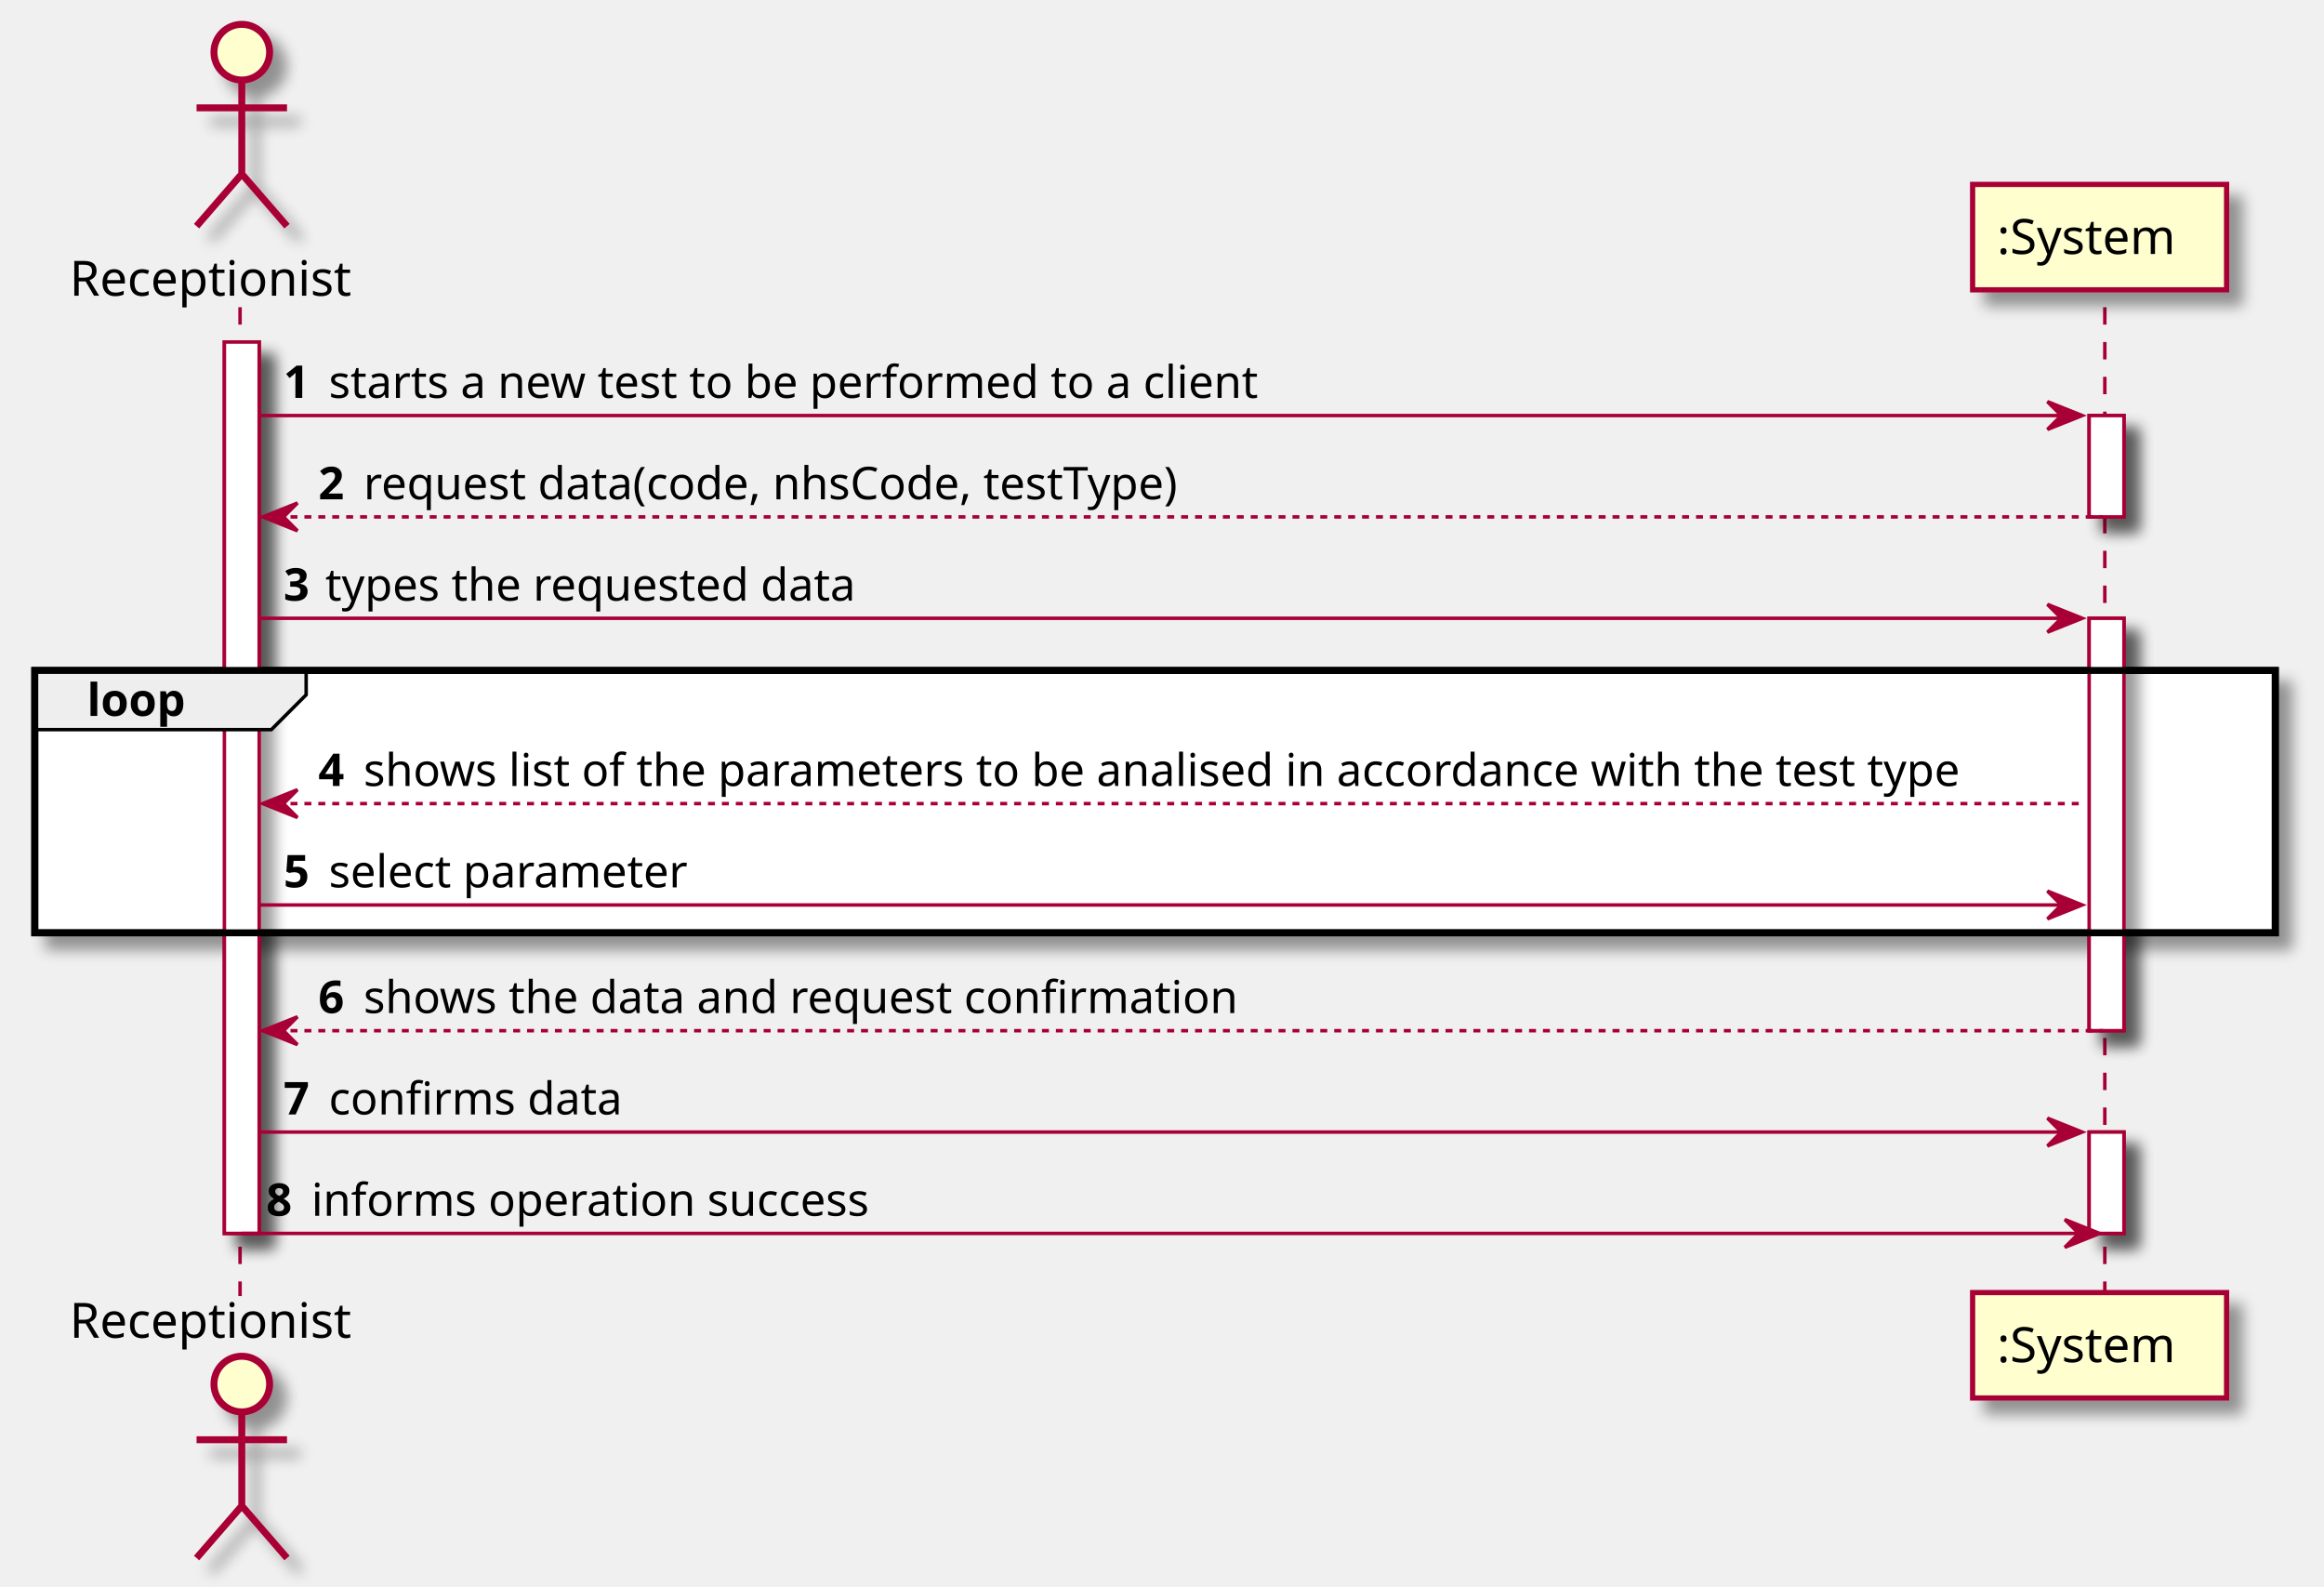
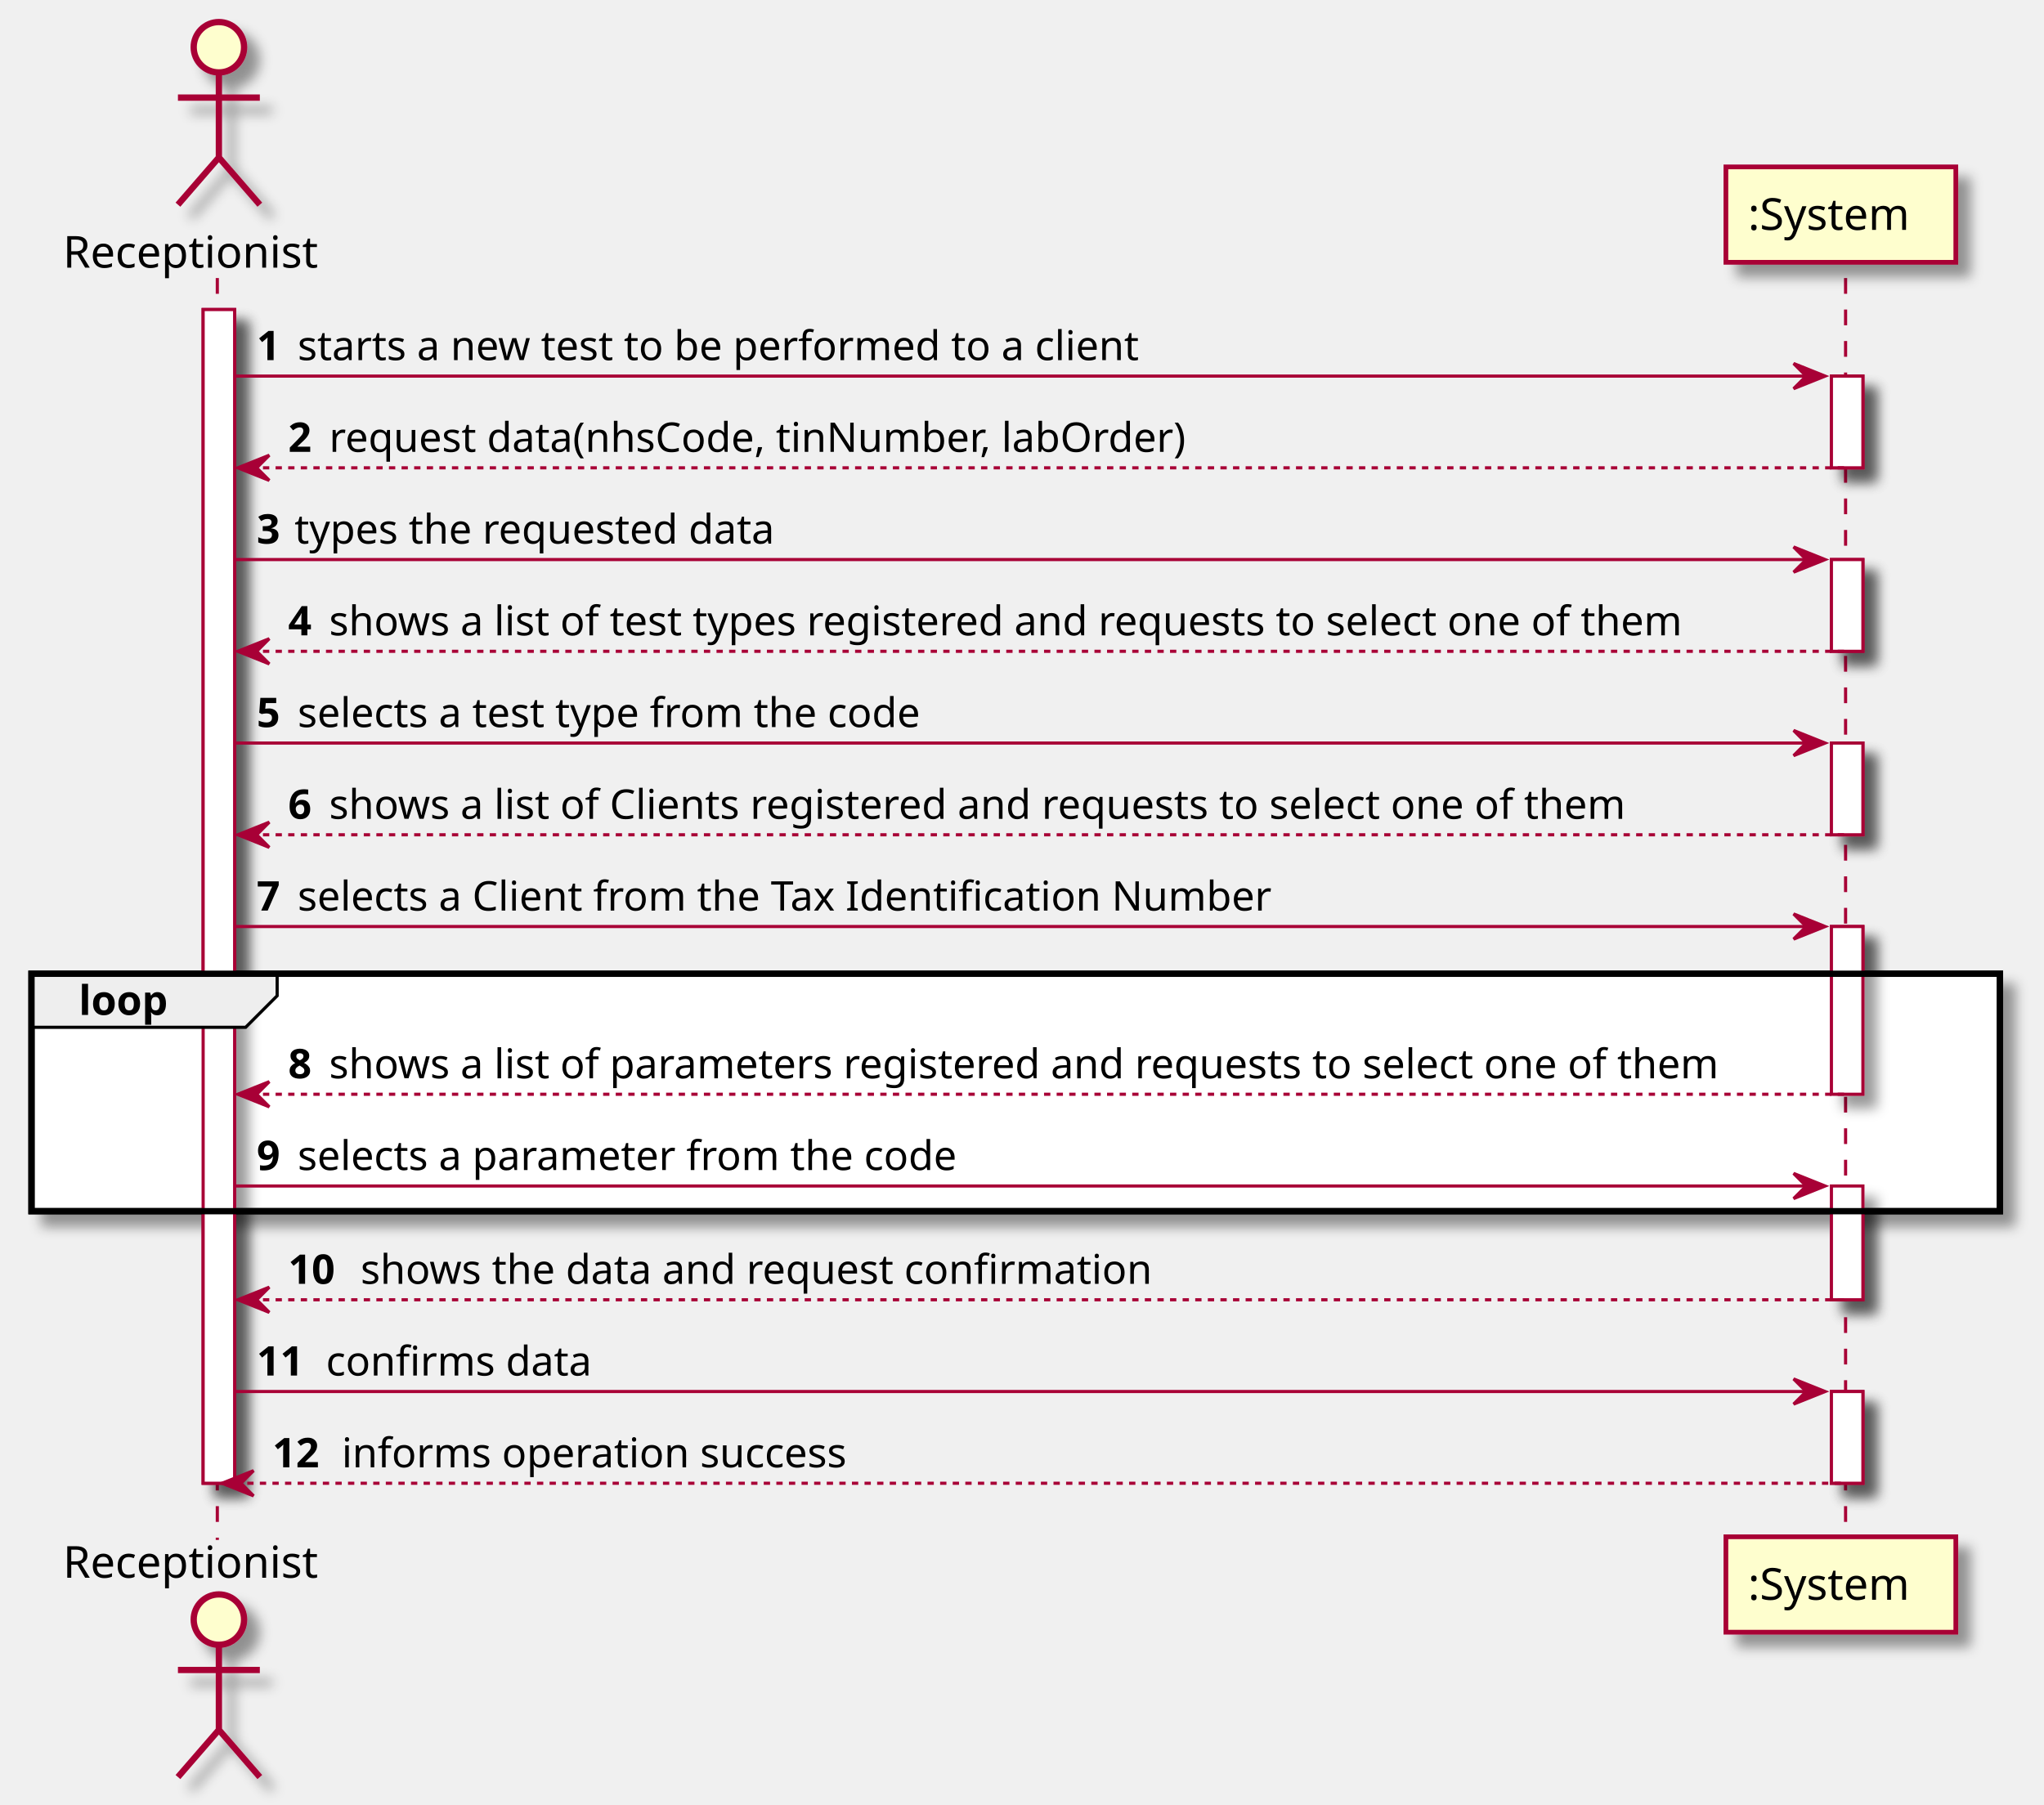
- <svg xmlns="http://www.w3.org/2000/svg" contentScriptType="application/ecmascript" contentStyleType="text/css" height="456px" preserveAspectRatio="none" style="width:668px;height:456px;background:#FFFFFF;" version="1.1" viewBox="0 0 668 456" width="668px" zoomAndPan="magnify">
+ <svg xmlns="http://www.w3.org/2000/svg" contentScriptType="application/ecmascript" contentStyleType="text/css" height="573px" preserveAspectRatio="none" style="width:649px;height:573px;background:#FFFFFF;" version="1.1" viewBox="0 0 649 573" width="649px" zoomAndPan="magnify">
  <defs>
-     <filter height="300%" id="f15arabjrpsz4x" width="300%" x="-1" y="-1">
+     <filter height="300%" id="f1h7i6z4cuygkr" width="300%" x="-1" y="-1">
      <feGaussianBlur result="blurOut" stdDeviation="2.0" />
      <feColorMatrix in="blurOut" result="blurOut2" type="matrix" values="0 0 0 0 0 0 0 0 0 0 0 0 0 0 0 0 0 0 .4 0" />
      <feOffset dx="4.0" dy="4.0" in="blurOut2" result="blurOut3" />
      <feBlend in="SourceGraphic" in2="blurOut3" mode="normal" />
    </filter>
  </defs>
  <g>
-     <rect fill="#FFFFFF" filter="url(#f15arabjrpsz4x)" height="256.195" style="stroke:#A80036;stroke-width:1.0;" width="10" x="64.5" y="98.297" />
-     <rect fill="#FFFFFF" filter="url(#f15arabjrpsz4x)" height="29.133" style="stroke:#A80036;stroke-width:1.0;" width="10" x="600.5" y="119.43" />
-     <rect fill="#FFFFFF" filter="url(#f15arabjrpsz4x)" height="118.531" style="stroke:#A80036;stroke-width:1.0;" width="10" x="600.5" y="177.695" />
-     <rect fill="#FFFFFF" filter="url(#f15arabjrpsz4x)" height="29.133" style="stroke:#A80036;stroke-width:1.0;" width="10" x="600.5" y="325.359" />
-     <rect fill="#FFFFFF" filter="url(#f15arabjrpsz4x)" height="75.398" style="stroke:#000000;stroke-width:2.0;" width="644" x="10" y="192.695" />
-     <line style="stroke:#A80036;stroke-width:1.0;stroke-dasharray:5.0,5.0;" x1="69" x2="69" y1="88.297" y2="372.492" />
-     <line style="stroke:#A80036;stroke-width:1.0;stroke-dasharray:5.0,5.0;" x1="605" x2="605" y1="88.297" y2="372.492" />
+     <rect fill="#FFFFFF" filter="url(#f1h7i6z4cuygkr)" height="372.727" style="stroke:#A80036;stroke-width:1.0;" width="10" x="64.5" y="98.297" />
+     <rect fill="#FFFFFF" filter="url(#f1h7i6z4cuygkr)" height="29.133" style="stroke:#A80036;stroke-width:1.0;" width="10" x="581.5" y="119.43" />
+     <rect fill="#FFFFFF" filter="url(#f1h7i6z4cuygkr)" height="29.133" style="stroke:#A80036;stroke-width:1.0;" width="10" x="581.5" y="177.695" />
+     <rect fill="#FFFFFF" filter="url(#f1h7i6z4cuygkr)" height="29.133" style="stroke:#A80036;stroke-width:1.0;" width="10" x="581.5" y="235.961" />
+     <rect fill="#FFFFFF" filter="url(#f1h7i6z4cuygkr)" height="53.266" style="stroke:#A80036;stroke-width:1.0;" width="10" x="581.5" y="294.227" />
+     <rect fill="#FFFFFF" filter="url(#f1h7i6z4cuygkr)" height="36.133" style="stroke:#A80036;stroke-width:1.0;" width="10" x="581.5" y="376.625" />
+     <rect fill="#FFFFFF" filter="url(#f1h7i6z4cuygkr)" height="29.133" style="stroke:#A80036;stroke-width:1.0;" width="10" x="581.5" y="441.891" />
+     <rect fill="#FFFFFF" filter="url(#f1h7i6z4cuygkr)" height="75.398" style="stroke:#000000;stroke-width:2.0;" width="625" x="10" y="309.227" />
+     <line style="stroke:#A80036;stroke-width:1.0;stroke-dasharray:5.0,5.0;" x1="69" x2="69" y1="88.297" y2="489.023" />
+     <line style="stroke:#A80036;stroke-width:1.0;stroke-dasharray:5.0,5.0;" x1="586" x2="586" y1="88.297" y2="489.023" />
    <text fill="#000000" font-family="sans-serif" font-size="14" lengthAdjust="spacing" textLength="93" x="20" y="84.995">Receptionist</text>
-     <ellipse cx="69.5" cy="15" fill="#FEFECE" filter="url(#f15arabjrpsz4x)" rx="8" ry="8" style="stroke:#A80036;stroke-width:2.0;" />
-     <path d="M69.5,23 L69.5,50 M56.5,31 L82.5,31 M69.5,50 L56.5,65 M69.5,50 L82.5,65 " fill="none" filter="url(#f15arabjrpsz4x)" style="stroke:#A80036;stroke-width:2.0;" />
-     <text fill="#000000" font-family="sans-serif" font-size="14" lengthAdjust="spacing" textLength="93" x="20" y="384.487">Receptionist</text>
-     <ellipse cx="69.5" cy="397.789" fill="#FEFECE" filter="url(#f15arabjrpsz4x)" rx="8" ry="8" style="stroke:#A80036;stroke-width:2.0;" />
-     <path d="M69.5,405.789 L69.5,432.789 M56.5,413.789 L82.5,413.789 M69.5,432.789 L56.5,447.789 M69.5,432.789 L82.5,447.789 " fill="none" filter="url(#f15arabjrpsz4x)" style="stroke:#A80036;stroke-width:2.0;" />
-     <rect fill="#FEFECE" filter="url(#f15arabjrpsz4x)" height="30.297" style="stroke:#A80036;stroke-width:1.5;" width="73" x="567" y="53" />
-     <text fill="#000000" font-family="sans-serif" font-size="14" lengthAdjust="spacing" textLength="59" x="574" y="72.995">:System</text>
-     <rect fill="#FEFECE" filter="url(#f15arabjrpsz4x)" height="30.297" style="stroke:#A80036;stroke-width:1.5;" width="73" x="567" y="371.492" />
-     <text fill="#000000" font-family="sans-serif" font-size="14" lengthAdjust="spacing" textLength="59" x="574" y="391.487">:System</text>
-     <rect fill="#FFFFFF" filter="url(#f15arabjrpsz4x)" height="256.195" style="stroke:#A80036;stroke-width:1.0;" width="10" x="64.5" y="98.297" />
-     <rect fill="#FFFFFF" filter="url(#f15arabjrpsz4x)" height="29.133" style="stroke:#A80036;stroke-width:1.0;" width="10" x="600.5" y="119.43" />
-     <rect fill="#FFFFFF" filter="url(#f15arabjrpsz4x)" height="118.531" style="stroke:#A80036;stroke-width:1.0;" width="10" x="600.5" y="177.695" />
-     <rect fill="#FFFFFF" filter="url(#f15arabjrpsz4x)" height="29.133" style="stroke:#A80036;stroke-width:1.0;" width="10" x="600.5" y="325.359" />
-     <polygon fill="#A80036" points="588.5,115.43,598.5,119.43,588.5,123.43,592.5,119.43" style="stroke:#A80036;stroke-width:1.0;" />
-     <line style="stroke:#A80036;stroke-width:1.0;" x1="74.5" x2="594.5" y1="119.43" y2="119.43" />
+     <ellipse cx="69.5" cy="15" fill="#FEFECE" filter="url(#f1h7i6z4cuygkr)" rx="8" ry="8" style="stroke:#A80036;stroke-width:2.0;" />
+     <path d="M69.5,23 L69.5,50 M56.5,31 L82.5,31 M69.5,50 L56.5,65 M69.5,50 L82.5,65 " fill="none" filter="url(#f1h7i6z4cuygkr)" style="stroke:#A80036;stroke-width:2.0;" />
+     <text fill="#000000" font-family="sans-serif" font-size="14" lengthAdjust="spacing" textLength="93" x="20" y="501.019">Receptionist</text>
+     <ellipse cx="69.5" cy="514.32" fill="#FEFECE" filter="url(#f1h7i6z4cuygkr)" rx="8" ry="8" style="stroke:#A80036;stroke-width:2.0;" />
+     <path d="M69.5,522.32 L69.5,549.32 M56.5,530.32 L82.5,530.32 M69.5,549.32 L56.5,564.32 M69.5,549.32 L82.5,564.32 " fill="none" filter="url(#f1h7i6z4cuygkr)" style="stroke:#A80036;stroke-width:2.0;" />
+     <rect fill="#FEFECE" filter="url(#f1h7i6z4cuygkr)" height="30.297" style="stroke:#A80036;stroke-width:1.5;" width="73" x="548" y="53" />
+     <text fill="#000000" font-family="sans-serif" font-size="14" lengthAdjust="spacing" textLength="59" x="555" y="72.995">:System</text>
+     <rect fill="#FEFECE" filter="url(#f1h7i6z4cuygkr)" height="30.297" style="stroke:#A80036;stroke-width:1.5;" width="73" x="548" y="488.023" />
+     <text fill="#000000" font-family="sans-serif" font-size="14" lengthAdjust="spacing" textLength="59" x="555" y="508.019">:System</text>
+     <rect fill="#FFFFFF" filter="url(#f1h7i6z4cuygkr)" height="372.727" style="stroke:#A80036;stroke-width:1.0;" width="10" x="64.5" y="98.297" />
+     <rect fill="#FFFFFF" filter="url(#f1h7i6z4cuygkr)" height="29.133" style="stroke:#A80036;stroke-width:1.0;" width="10" x="581.5" y="119.43" />
+     <rect fill="#FFFFFF" filter="url(#f1h7i6z4cuygkr)" height="29.133" style="stroke:#A80036;stroke-width:1.0;" width="10" x="581.5" y="177.695" />
+     <rect fill="#FFFFFF" filter="url(#f1h7i6z4cuygkr)" height="29.133" style="stroke:#A80036;stroke-width:1.0;" width="10" x="581.5" y="235.961" />
+     <rect fill="#FFFFFF" filter="url(#f1h7i6z4cuygkr)" height="53.266" style="stroke:#A80036;stroke-width:1.0;" width="10" x="581.5" y="294.227" />
+     <rect fill="#FFFFFF" filter="url(#f1h7i6z4cuygkr)" height="36.133" style="stroke:#A80036;stroke-width:1.0;" width="10" x="581.5" y="376.625" />
+     <rect fill="#FFFFFF" filter="url(#f1h7i6z4cuygkr)" height="29.133" style="stroke:#A80036;stroke-width:1.0;" width="10" x="581.5" y="441.891" />
+     <polygon fill="#A80036" points="569.5,115.43,579.5,119.43,569.5,123.43,573.5,119.43" style="stroke:#A80036;stroke-width:1.0;" />
+     <line style="stroke:#A80036;stroke-width:1.0;" x1="74.5" x2="575.5" y1="119.43" y2="119.43" />
    <text fill="#000000" font-family="sans-serif" font-size="13" font-weight="bold" lengthAdjust="spacing" textLength="9" x="81.5" y="114.364">1</text>
    <text fill="#000000" font-family="sans-serif" font-size="13" lengthAdjust="spacing" textLength="285" x="94.5" y="114.364">starts a new test to be performed to a client</text>
    <polygon fill="#A80036" points="85.5,144.562,75.5,148.562,85.5,152.562,81.5,148.562" style="stroke:#A80036;stroke-width:1.0;" />
-     <line style="stroke:#A80036;stroke-width:1.0;stroke-dasharray:2.0,2.0;" x1="79.5" x2="604.5" y1="148.562" y2="148.562" />
+     <line style="stroke:#A80036;stroke-width:1.0;stroke-dasharray:2.0,2.0;" x1="79.5" x2="585.5" y1="148.562" y2="148.562" />
    <text fill="#000000" font-family="sans-serif" font-size="13" font-weight="bold" lengthAdjust="spacing" textLength="9" x="91.5" y="143.497">2</text>
-     <text fill="#000000" font-family="sans-serif" font-size="13" lengthAdjust="spacing" textLength="252" x="104.5" y="143.497">request data(code, nhsCode, testType)</text>
-     <polygon fill="#A80036" points="588.5,173.695,598.5,177.695,588.5,181.695,592.5,177.695" style="stroke:#A80036;stroke-width:1.0;" />
-     <line style="stroke:#A80036;stroke-width:1.0;" x1="74.5" x2="594.5" y1="177.695" y2="177.695" />
+     <text fill="#000000" font-family="sans-serif" font-size="13" lengthAdjust="spacing" textLength="286" x="104.5" y="143.497">request data(nhsCode, tinNumber, labOrder)</text>
+     <polygon fill="#A80036" points="569.5,173.695,579.5,177.695,569.5,181.695,573.5,177.695" style="stroke:#A80036;stroke-width:1.0;" />
+     <line style="stroke:#A80036;stroke-width:1.0;" x1="74.5" x2="575.5" y1="177.695" y2="177.695" />
    <text fill="#000000" font-family="sans-serif" font-size="13" font-weight="bold" lengthAdjust="spacing" textLength="8" x="81.5" y="172.629">3</text>
    <text fill="#000000" font-family="sans-serif" font-size="13" lengthAdjust="spacing" textLength="163" x="93.5" y="172.629">types the requested data</text>
-     <path d="M10,192.695 L88,192.695 L88,199.695 L78,209.695 L10,209.695 L10,192.695 " fill="#EEEEEE" style="stroke:#000000;stroke-width:1.0;" />
-     <rect fill="none" height="75.398" style="stroke:#000000;stroke-width:2.0;" width="644" x="10" y="192.695" />
-     <text fill="#000000" font-family="sans-serif" font-size="13" font-weight="bold" lengthAdjust="spacing" textLength="33" x="25" y="205.762">loop</text>
-     <polygon fill="#A80036" points="85.5,226.961,75.5,230.961,85.5,234.961,81.5,230.961" style="stroke:#A80036;stroke-width:1.0;" />
-     <line style="stroke:#A80036;stroke-width:1.0;stroke-dasharray:2.0,2.0;" x1="79.5" x2="599.5" y1="230.961" y2="230.961" />
-     <text fill="#000000" font-family="sans-serif" font-size="13" font-weight="bold" lengthAdjust="spacing" textLength="9" x="91.5" y="225.895">4</text>
-     <text fill="#000000" font-family="sans-serif" font-size="13" lengthAdjust="spacing" textLength="489" x="104.5" y="225.895">shows list of the parameters to be analised in accordance with the test type</text>
-     <polygon fill="#A80036" points="588.5,256.094,598.5,260.094,588.5,264.094,592.5,260.094" style="stroke:#A80036;stroke-width:1.0;" />
-     <line style="stroke:#A80036;stroke-width:1.0;" x1="74.5" x2="594.5" y1="260.094" y2="260.094" />
-     <text fill="#000000" font-family="sans-serif" font-size="13" font-weight="bold" lengthAdjust="spacing" textLength="9" x="81.5" y="255.028">5</text>
-     <text fill="#000000" font-family="sans-serif" font-size="13" lengthAdjust="spacing" textLength="110" x="94.5" y="255.028">select parameter</text>
-     <polygon fill="#A80036" points="85.5,292.227,75.5,296.227,85.5,300.227,81.5,296.227" style="stroke:#A80036;stroke-width:1.0;" />
-     <line style="stroke:#A80036;stroke-width:1.0;stroke-dasharray:2.0,2.0;" x1="79.5" x2="604.5" y1="296.227" y2="296.227" />
-     <text fill="#000000" font-family="sans-serif" font-size="13" font-weight="bold" lengthAdjust="spacing" textLength="9" x="91.5" y="291.161">6</text>
-     <text fill="#000000" font-family="sans-serif" font-size="13" lengthAdjust="spacing" textLength="265" x="104.5" y="291.161">shows the data and request confirmation</text>
-     <polygon fill="#A80036" points="588.5,321.359,598.5,325.359,588.5,329.359,592.5,325.359" style="stroke:#A80036;stroke-width:1.0;" />
-     <line style="stroke:#A80036;stroke-width:1.0;" x1="74.5" x2="594.5" y1="325.359" y2="325.359" />
-     <text fill="#000000" font-family="sans-serif" font-size="13" font-weight="bold" lengthAdjust="spacing" textLength="9" x="81.5" y="320.293">7</text>
-     <text fill="#000000" font-family="sans-serif" font-size="13" lengthAdjust="spacing" textLength="89" x="94.5" y="320.293">confirms data</text>
-     <polygon fill="#A80036" points="593.5,350.492,603.5,354.492,593.5,358.492,597.5,354.492" style="stroke:#A80036;stroke-width:1.0;" />
-     <line style="stroke:#A80036;stroke-width:1.0;" x1="69.5" x2="599.5" y1="354.492" y2="354.492" />
-     <text fill="#000000" font-family="sans-serif" font-size="13" font-weight="bold" lengthAdjust="spacing" textLength="9" x="76.5" y="349.426">8</text>
-     <text fill="#000000" font-family="sans-serif" font-size="13" lengthAdjust="spacing" textLength="169" x="89.5" y="349.426">informs operation success</text>
+     <polygon fill="#A80036" points="85.5,202.828,75.5,206.828,85.5,210.828,81.5,206.828" style="stroke:#A80036;stroke-width:1.0;" />
+     <line style="stroke:#A80036;stroke-width:1.0;stroke-dasharray:2.0,2.0;" x1="79.5" x2="585.5" y1="206.828" y2="206.828" />
+     <text fill="#000000" font-family="sans-serif" font-size="13" font-weight="bold" lengthAdjust="spacing" textLength="9" x="91.5" y="201.762">4</text>
+     <text fill="#000000" font-family="sans-serif" font-size="13" lengthAdjust="spacing" textLength="460" x="104.5" y="201.762">shows a list of test types registered and requests to select one of them</text>
+     <polygon fill="#A80036" points="569.5,231.961,579.5,235.961,569.5,239.961,573.5,235.961" style="stroke:#A80036;stroke-width:1.0;" />
+     <line style="stroke:#A80036;stroke-width:1.0;" x1="74.5" x2="575.5" y1="235.961" y2="235.961" />
+     <text fill="#000000" font-family="sans-serif" font-size="13" font-weight="bold" lengthAdjust="spacing" textLength="9" x="81.5" y="230.895">5</text>
+     <text fill="#000000" font-family="sans-serif" font-size="13" lengthAdjust="spacing" textLength="214" x="94.5" y="230.895">selects a test type from the code</text>
+     <polygon fill="#A80036" points="85.5,261.094,75.5,265.094,85.5,269.094,81.5,265.094" style="stroke:#A80036;stroke-width:1.0;" />
+     <line style="stroke:#A80036;stroke-width:1.0;stroke-dasharray:2.0,2.0;" x1="79.5" x2="585.5" y1="265.094" y2="265.094" />
+     <text fill="#000000" font-family="sans-serif" font-size="13" font-weight="bold" lengthAdjust="spacing" textLength="9" x="91.5" y="260.028">6</text>
+     <text fill="#000000" font-family="sans-serif" font-size="13" lengthAdjust="spacing" textLength="438" x="104.5" y="260.028">shows a list of Clients registered and requests to select one of them</text>
+     <polygon fill="#A80036" points="569.5,290.227,579.5,294.227,569.5,298.227,573.5,294.227" style="stroke:#A80036;stroke-width:1.0;" />
+     <line style="stroke:#A80036;stroke-width:1.0;" x1="74.5" x2="575.5" y1="294.227" y2="294.227" />
+     <text fill="#000000" font-family="sans-serif" font-size="13" font-weight="bold" lengthAdjust="spacing" textLength="9" x="81.5" y="289.161">7</text>
+     <text fill="#000000" font-family="sans-serif" font-size="13" lengthAdjust="spacing" textLength="326" x="94.5" y="289.161">selects a Client from the Tax Identification Number</text>
+     <path d="M10,309.227 L88,309.227 L88,316.227 L78,326.227 L10,326.227 L10,309.227 " fill="#EEEEEE" style="stroke:#000000;stroke-width:1.0;" />
+     <rect fill="none" height="75.398" style="stroke:#000000;stroke-width:2.0;" width="625" x="10" y="309.227" />
+     <text fill="#000000" font-family="sans-serif" font-size="13" font-weight="bold" lengthAdjust="spacing" textLength="33" x="25" y="322.293">loop</text>
+     <polygon fill="#A80036" points="85.5,343.492,75.5,347.492,85.5,351.492,81.5,347.492" style="stroke:#A80036;stroke-width:1.0;" />
+     <line style="stroke:#A80036;stroke-width:1.0;stroke-dasharray:2.0,2.0;" x1="79.5" x2="585.5" y1="347.492" y2="347.492" />
+     <text fill="#000000" font-family="sans-serif" font-size="13" font-weight="bold" lengthAdjust="spacing" textLength="9" x="91.5" y="342.426">8</text>
+     <text fill="#000000" font-family="sans-serif" font-size="13" lengthAdjust="spacing" textLength="470" x="104.5" y="342.426">shows a list of parameters registered and requests to select one of them</text>
+     <polygon fill="#A80036" points="569.5,372.625,579.5,376.625,569.5,380.625,573.5,376.625" style="stroke:#A80036;stroke-width:1.0;" />
+     <line style="stroke:#A80036;stroke-width:1.0;" x1="74.5" x2="575.5" y1="376.625" y2="376.625" />
+     <text fill="#000000" font-family="sans-serif" font-size="13" font-weight="bold" lengthAdjust="spacing" textLength="9" x="81.5" y="371.559">9</text>
+     <text fill="#000000" font-family="sans-serif" font-size="13" lengthAdjust="spacing" textLength="224" x="94.5" y="371.559">selects a parameter from the code</text>
+     <polygon fill="#A80036" points="85.5,408.758,75.5,412.758,85.5,416.758,81.5,412.758" style="stroke:#A80036;stroke-width:1.0;" />
+     <line style="stroke:#A80036;stroke-width:1.0;stroke-dasharray:2.0,2.0;" x1="79.5" x2="585.5" y1="412.758" y2="412.758" />
+     <text fill="#000000" font-family="sans-serif" font-size="13" font-weight="bold" lengthAdjust="spacing" textLength="19" x="91.5" y="407.692">10</text>
+     <text fill="#000000" font-family="sans-serif" font-size="13" lengthAdjust="spacing" textLength="265" x="114.5" y="407.692">shows the data and request confirmation</text>
+     <polygon fill="#A80036" points="569.5,437.891,579.5,441.891,569.5,445.891,573.5,441.891" style="stroke:#A80036;stroke-width:1.0;" />
+     <line style="stroke:#A80036;stroke-width:1.0;" x1="74.5" x2="575.5" y1="441.891" y2="441.891" />
+     <text fill="#000000" font-family="sans-serif" font-size="13" font-weight="bold" lengthAdjust="spacing" textLength="18" x="81.5" y="436.825">11</text>
+     <text fill="#000000" font-family="sans-serif" font-size="13" lengthAdjust="spacing" textLength="89" x="103.5" y="436.825">confirms data</text>
+     <polygon fill="#A80036" points="80.5,467.023,70.5,471.023,80.5,475.023,76.5,471.023" style="stroke:#A80036;stroke-width:1.0;" />
+     <line style="stroke:#A80036;stroke-width:1.0;stroke-dasharray:2.0,2.0;" x1="74.5" x2="585.5" y1="471.023" y2="471.023" />
+     <text fill="#000000" font-family="sans-serif" font-size="13" font-weight="bold" lengthAdjust="spacing" textLength="18" x="86.5" y="465.957">12</text>
+     <text fill="#000000" font-family="sans-serif" font-size="13" lengthAdjust="spacing" textLength="169" x="108.5" y="465.957">informs operation success</text>
  </g>
</svg>
